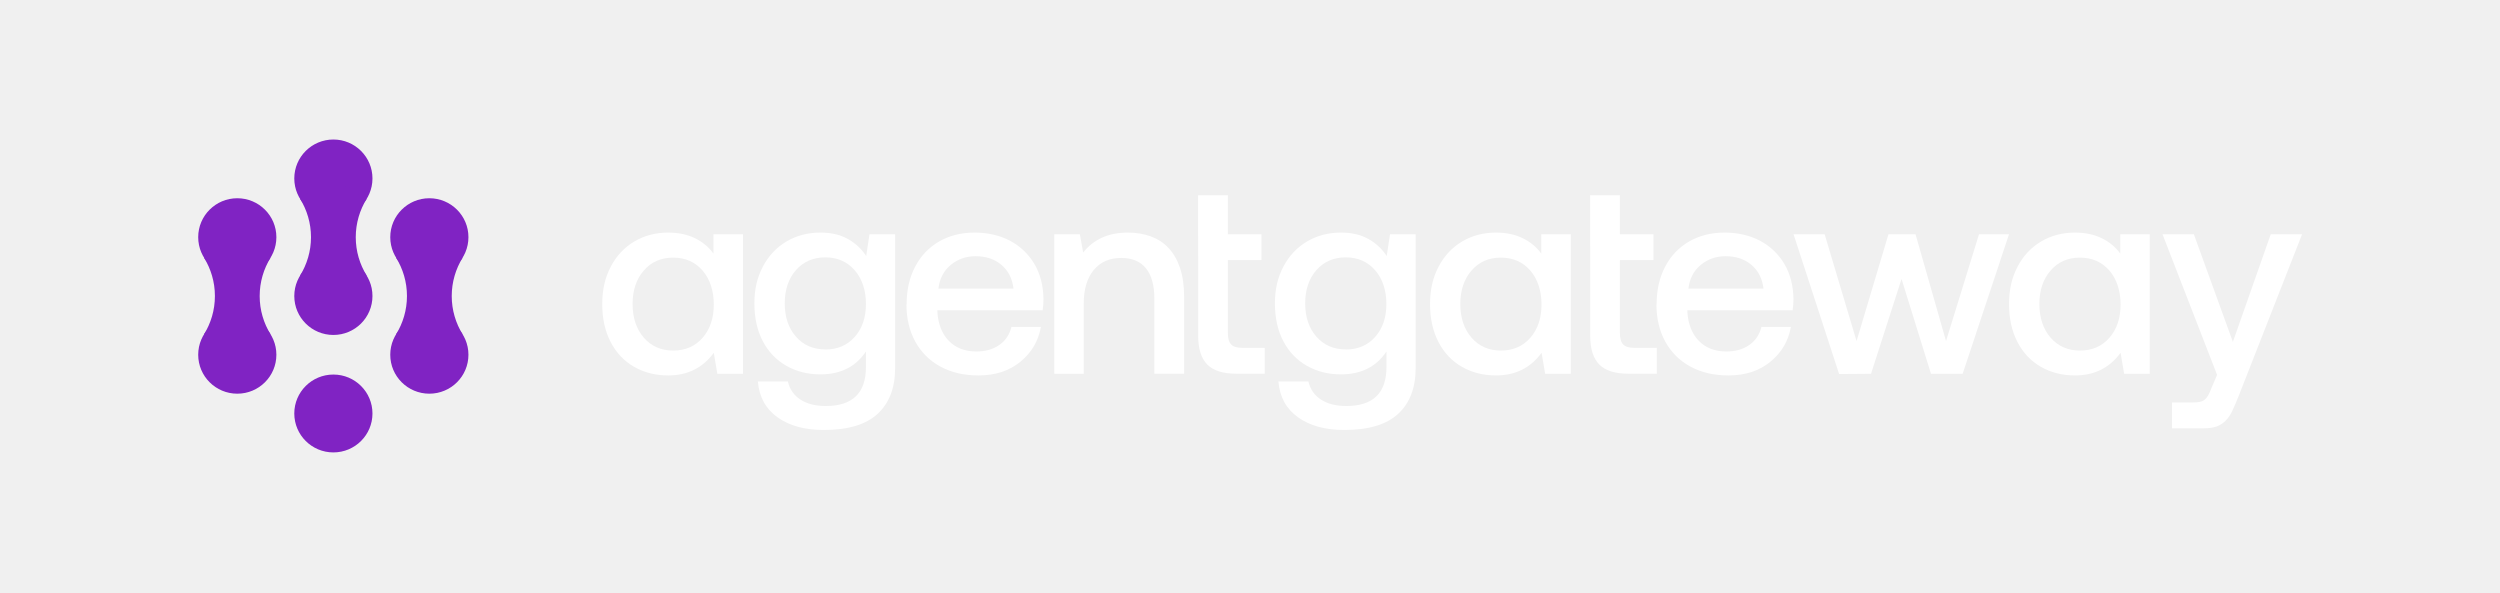
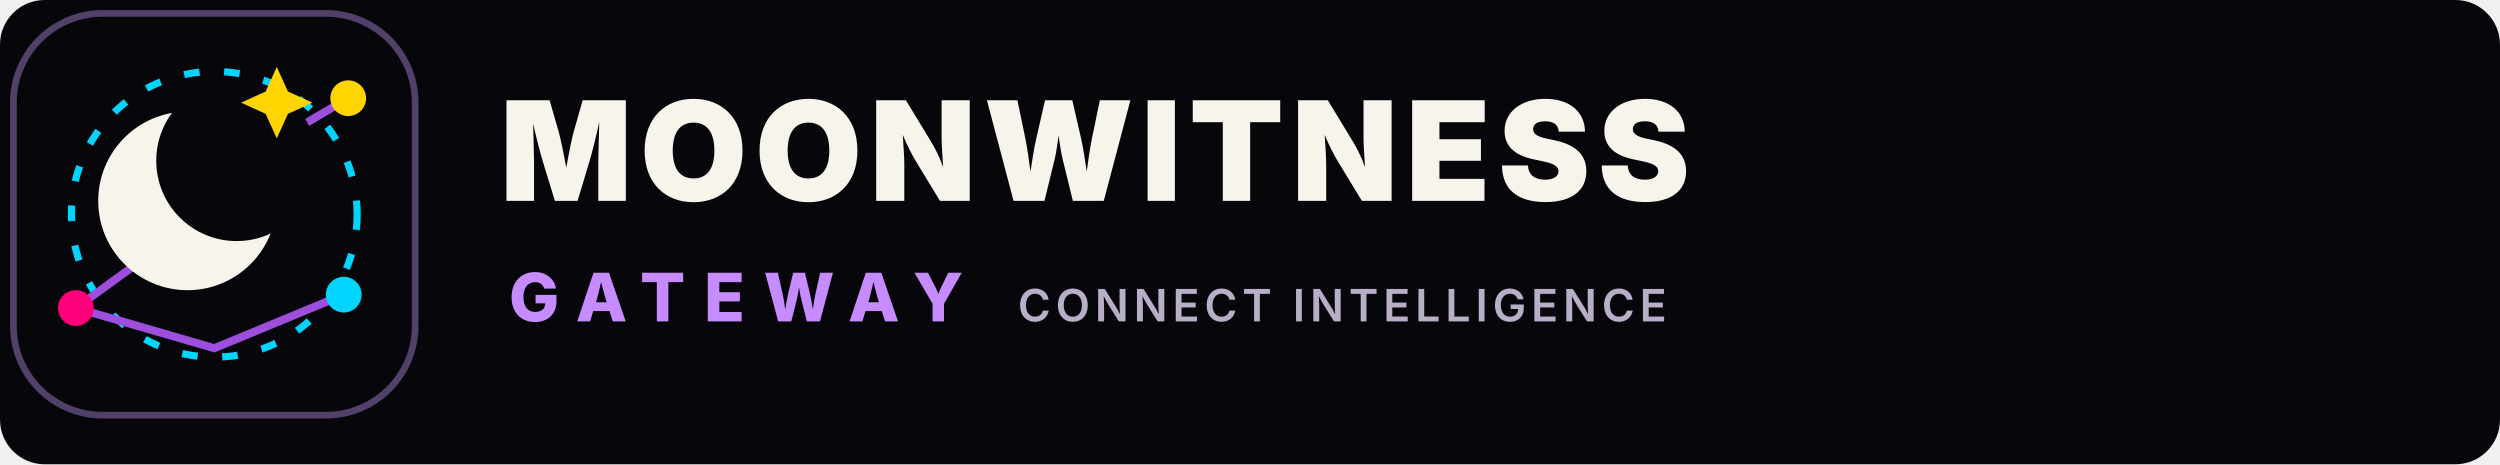
- <svg xmlns="http://www.w3.org/2000/svg" width="4496" height="1065" viewBox="0 0 4496 1065" fill="none">
-   <path d="M599.547 390.952C638.371 390.952 669.844 359.601 669.844 320.929C669.844 282.256 638.371 250.906 599.547 250.906C560.723 250.906 529.25 282.256 529.25 320.929C529.25 359.601 560.723 390.952 599.547 390.952Z" fill="#8023C3" />
-   <path d="M599.547 602.389C638.371 602.389 669.844 571.039 669.844 532.366C669.844 493.694 638.371 462.344 599.547 462.344C560.723 462.344 529.25 493.694 529.25 532.366C529.25 571.039 560.723 602.389 599.547 602.389Z" fill="#8023C3" />
-   <path d="M639.796 426.551C639.796 401.319 647.062 377.652 659.432 357.506L599.542 320.734L539.652 357.506C552.023 377.652 559.288 401.124 559.288 426.551C559.288 451.978 552.023 475.449 539.652 495.595L599.542 532.367L659.432 495.595C647.062 475.449 639.796 451.978 639.796 426.551Z" fill="#8023C3" />
-   <path d="M772.141 496.573C810.965 496.573 842.438 465.222 842.438 426.55C842.438 387.878 810.965 356.527 772.141 356.527C733.317 356.527 701.844 387.878 701.844 426.55C701.844 465.222 733.317 496.573 772.141 496.573Z" fill="#8023C3" />
-   <path d="M772.141 708.01C810.965 708.01 842.438 676.66 842.438 637.988C842.438 599.315 810.965 567.965 772.141 567.965C733.317 567.965 701.844 599.315 701.844 637.988C701.844 676.66 733.317 708.01 772.141 708.01Z" fill="#8023C3" />
-   <path d="M812.39 532.367C812.39 507.136 819.655 483.469 832.026 463.322L772.136 426.551L712.246 463.322C724.617 483.469 731.882 506.94 731.882 532.367C731.882 557.794 724.617 581.266 712.246 601.412L772.136 638.184L832.026 601.412C819.655 581.266 812.39 557.794 812.39 532.367Z" fill="#8023C3" />
-   <path d="M426.746 496.573C465.57 496.573 497.043 465.222 497.043 426.55C497.043 387.878 465.57 356.527 426.746 356.527C387.922 356.527 356.449 387.878 356.449 426.55C356.449 465.222 387.922 496.573 426.746 496.573Z" fill="#8023C3" />
-   <path d="M426.746 708.008C465.57 708.008 497.043 676.658 497.043 637.986C497.043 599.313 465.57 567.963 426.746 567.963C387.922 567.963 356.449 599.313 356.449 637.986C356.449 676.658 387.922 708.008 426.746 708.008Z" fill="#8023C3" />
-   <path d="M466.996 532.365C466.996 507.134 474.261 483.467 486.632 463.321L426.742 426.549L366.852 463.321C379.222 483.467 386.488 506.938 386.488 532.365C386.488 557.792 379.222 581.264 366.852 601.41L426.742 638.182L486.632 601.41C474.261 581.264 466.996 557.792 466.996 532.365Z" fill="#8023C3" />
-   <path d="M599.547 813.631C638.371 813.631 669.844 782.281 669.844 743.609C669.844 704.936 638.371 673.586 599.547 673.586C560.723 673.586 529.25 704.936 529.25 743.609C529.25 782.281 560.723 813.631 599.547 813.631Z" fill="#8023C3" />
-   <path d="M1336.17 421.251V672.222H1290.07L1283.67 634.48C1263.75 661.672 1236.38 675.194 1201.74 675.194C1178.83 675.194 1158.46 669.993 1140.47 659.741C1122.47 649.488 1108.35 634.629 1098.23 615.163C1088.12 595.698 1083.07 572.963 1083.07 546.811C1083.07 520.659 1088.27 498.816 1098.53 479.35C1108.79 459.885 1122.92 444.877 1140.91 434.179C1158.91 423.629 1179.13 418.279 1201.74 418.279C1220.03 418.279 1236.09 421.697 1249.77 428.384C1263.45 435.07 1274.6 444.283 1283.08 456.022V421.251H1336.02H1336.17ZM1210.66 630.468C1232.52 630.468 1250.21 622.741 1263.6 607.436C1276.98 592.131 1283.67 572.072 1283.67 547.703C1283.67 523.334 1276.98 502.234 1263.6 486.631C1250.21 471.178 1232.52 463.303 1210.66 463.303C1188.8 463.303 1171.1 471.029 1157.72 486.631C1144.33 502.085 1137.64 522.145 1137.64 546.662C1137.64 571.18 1144.33 591.686 1157.72 607.139C1171.1 622.593 1188.8 630.468 1210.66 630.468Z" fill="white" />
-   <path d="M2824.89 421.251V672.222H2778.79L2772.4 634.48C2752.47 661.672 2725.11 675.194 2690.46 675.194C2667.56 675.194 2647.18 669.993 2629.19 659.741C2611.2 649.488 2597.07 634.629 2586.96 615.163C2576.85 595.698 2571.79 572.963 2571.79 546.811C2571.79 520.659 2576.99 498.816 2587.25 479.35C2597.52 459.885 2611.64 444.877 2629.64 434.179C2647.63 423.629 2667.85 418.279 2690.46 418.279C2708.75 418.279 2724.81 421.697 2738.49 428.384C2752.17 435.07 2763.33 444.283 2771.8 456.022V421.251H2824.74H2824.89ZM2699.23 630.468C2721.09 630.468 2738.79 622.741 2752.17 607.436C2765.56 592.131 2772.25 572.072 2772.25 547.703C2772.25 523.334 2765.56 502.234 2752.17 486.631C2738.79 471.178 2721.09 463.303 2699.23 463.303C2677.37 463.303 2659.68 471.029 2646.29 486.631C2632.91 502.085 2626.22 522.145 2626.22 546.662C2626.22 571.18 2632.91 591.686 2646.29 607.139C2659.68 622.593 2677.37 630.468 2699.23 630.468Z" fill="white" />
-   <path d="M3866.14 421.251V672.222H3820.05L3813.65 634.48C3793.72 661.672 3766.36 675.194 3731.71 675.194C3708.81 675.194 3688.44 669.993 3670.44 659.741C3652.45 649.488 3638.32 634.629 3628.21 615.163C3618.1 595.698 3613.04 572.963 3613.04 546.811C3613.04 520.659 3618.25 498.816 3628.51 479.35C3638.77 459.885 3652.9 444.877 3670.89 434.179C3688.88 423.629 3709.11 418.279 3731.71 418.279C3750 418.279 3766.06 421.697 3779.75 428.384C3793.43 435.07 3804.58 444.283 3813.06 456.022V421.251H3866H3866.14ZM3740.63 630.468C3762.49 630.468 3780.19 622.741 3793.58 607.436C3806.96 592.131 3813.65 572.072 3813.65 547.703C3813.65 523.334 3806.96 502.234 3793.58 486.631C3780.19 471.178 3762.49 463.303 3740.63 463.303C3718.77 463.303 3701.08 471.029 3687.69 486.631C3674.31 502.085 3667.62 522.145 3667.62 546.662C3667.62 571.18 3674.31 591.686 3687.69 607.139C3701.08 622.593 3718.77 630.468 3740.63 630.468Z" fill="white" />
-   <path d="M1609.79 421.251V661.969C1609.79 697.334 1599.38 724.675 1578.42 744.141C1557.45 763.606 1525.18 773.264 1481.31 773.264C1447.25 773.264 1419.6 765.686 1398.33 750.53C1377.06 735.374 1365.32 713.828 1362.94 686.041H1416.92C1420.19 700.157 1427.77 711.005 1439.52 718.583C1451.27 726.31 1466.44 730.173 1485.18 730.173C1533.21 730.173 1557.3 706.844 1557.3 660.038V632.103C1539.01 659.592 1511.65 673.262 1475.36 673.262C1452.46 673.262 1432.09 668.062 1414.09 657.809C1396.1 647.556 1381.97 632.845 1371.86 613.677C1361.75 594.509 1356.69 571.923 1356.69 545.771C1356.69 519.619 1361.9 498.37 1372.16 479.053C1382.42 459.736 1396.55 444.877 1414.54 434.179C1432.53 423.629 1452.76 418.279 1475.36 418.279C1494.4 418.279 1510.75 421.994 1524.43 429.572C1538.12 437.15 1549.27 447.403 1557.75 460.479L1563.69 421.251H1609.79ZM1484.28 628.536C1506.14 628.536 1523.84 620.958 1537.22 605.802C1550.61 590.645 1557.3 570.883 1557.3 546.662C1557.3 522.442 1550.61 501.639 1537.22 486.186C1523.84 470.732 1506.14 462.857 1484.28 462.857C1462.42 462.857 1444.73 470.584 1431.34 485.888C1417.96 501.193 1411.27 521.253 1411.27 545.622C1411.27 569.991 1417.96 590.051 1431.34 605.356C1444.73 620.661 1462.42 628.388 1484.28 628.388V628.536Z" fill="white" />
-   <path d="M1630.46 547.257C1630.46 521.402 1635.67 498.816 1645.93 479.35C1656.19 459.885 1670.61 444.877 1689.05 434.179C1707.49 423.629 1728.76 418.279 1752.55 418.279C1776.34 418.279 1798.06 423.183 1816.5 432.99C1834.94 442.797 1849.51 456.765 1860.22 474.596C1870.77 492.575 1876.28 513.675 1876.57 537.895C1876.57 544.434 1876.13 551.12 1875.09 557.955H1685.78V560.927C1687.12 582.77 1693.96 600.155 1706.3 612.934C1718.79 625.713 1735.3 632.103 1755.82 632.103C1772.18 632.103 1785.86 628.239 1797.01 620.512C1808.17 612.786 1815.45 601.938 1819.02 587.971H1871.96C1867.35 613.529 1855.01 634.331 1834.94 650.676C1814.86 667.022 1789.73 675.194 1759.69 675.194C1733.52 675.194 1710.76 669.845 1691.28 659.295C1671.8 648.745 1656.78 633.737 1646.08 614.42C1635.52 595.103 1630.16 572.815 1630.16 547.257H1630.46ZM1822.74 519.173C1820.51 500.896 1813.22 486.631 1800.88 476.23C1788.69 465.977 1773.22 460.776 1754.48 460.776C1737.09 460.776 1722.21 466.126 1709.57 476.676C1696.93 487.226 1689.65 501.491 1687.71 519.024H1822.59L1822.74 519.173Z" fill="white" />
-   <path d="M1895.91 421.251H1942.01L1947.95 454.09C1966.99 430.167 1993.76 418.279 2028.41 418.279C2043.13 418.279 2056.66 420.508 2069.15 424.966C2081.49 429.424 2092.35 436.259 2101.27 445.769C2110.34 455.279 2117.18 467.315 2122.09 481.728C2127 496.141 2129.53 513.675 2129.53 533.884V672.074H2075.99V536.855C2075.99 513.081 2070.94 494.804 2060.82 482.471C2050.71 469.989 2035.84 463.897 2016.21 463.897C1995.24 463.897 1978.89 471.178 1966.84 485.74C1954.94 500.302 1949 520.362 1949 545.771V672.222H1896.05V421.251H1895.91Z" fill="white" />
-   <path d="M2154.66 421.25V351.115H2208.2V421.25H2268.57V467.76H2208.2V598.669C2208.2 608.476 2210.13 615.46 2214.14 619.472C2218.01 623.632 2224.7 625.564 2234.22 625.564H2274.52V672.073H2223.51C2199.57 672.073 2182.17 666.575 2171.32 655.728C2160.31 644.732 2154.81 627.496 2154.81 604.018V467.76" fill="white" />
-   <path d="M2859.69 421.25V351.115H2913.22V421.25H2973.6V467.76H2913.22V598.669C2913.22 608.476 2915.16 615.46 2919.17 619.472C2923.04 623.632 2929.73 625.564 2939.25 625.564H2979.55V672.073H2928.54C2904.6 672.073 2887.2 666.575 2876.34 655.728C2865.34 644.732 2859.84 627.496 2859.84 604.018V467.76" fill="white" />
-   <path d="M2545.91 421.251V661.969C2545.91 697.334 2535.5 724.675 2514.53 744.141C2493.57 763.606 2461.3 773.264 2417.43 773.264C2383.37 773.264 2355.71 765.686 2334.45 750.53C2313.18 735.374 2301.43 713.828 2299.05 686.041H2353.04C2356.31 700.157 2363.89 711.005 2375.64 718.583C2387.39 726.31 2402.56 730.173 2421.29 730.173C2469.33 730.173 2493.42 706.844 2493.42 660.038V632.103C2475.13 659.592 2447.76 673.262 2411.48 673.262C2388.58 673.262 2368.2 668.062 2350.21 657.809C2332.22 647.556 2318.09 632.845 2307.98 613.677C2297.86 594.509 2292.81 571.923 2292.81 545.771C2292.81 519.619 2298.01 498.37 2308.27 479.053C2318.54 459.736 2332.66 444.877 2350.66 434.179C2368.65 423.629 2388.87 418.279 2411.48 418.279C2430.51 418.279 2446.87 421.994 2460.55 429.572C2474.23 437.15 2485.39 447.403 2493.86 460.479L2499.81 421.251H2545.91ZM2420.25 628.536C2442.11 628.536 2459.81 620.958 2473.19 605.802C2486.58 590.645 2493.27 570.883 2493.27 546.662C2493.27 522.442 2486.58 501.639 2473.19 486.186C2459.81 470.732 2442.11 462.857 2420.25 462.857C2398.39 462.857 2380.7 470.584 2367.31 485.888C2353.93 501.193 2347.24 521.253 2347.24 545.622C2347.24 569.991 2353.93 590.051 2367.31 605.356C2380.7 620.661 2398.39 628.388 2420.25 628.388V628.536Z" fill="white" />
-   <path d="M2979.25 547.257C2979.25 521.402 2984.45 498.816 2994.71 479.35C3004.97 459.885 3019.4 444.877 3037.84 434.179C3056.28 423.629 3077.54 418.279 3101.34 418.279C3125.13 418.279 3146.84 423.183 3165.28 432.99C3183.72 442.797 3198.29 456.765 3209 474.596C3219.56 492.575 3225.06 513.675 3225.36 537.895C3225.36 544.434 3224.91 551.12 3223.87 557.955H3034.57V560.927C3035.9 582.77 3042.75 600.155 3055.09 612.934C3067.58 625.713 3084.09 632.103 3104.61 632.103C3120.97 632.103 3134.65 628.239 3145.8 620.512C3156.95 612.786 3164.24 601.938 3167.81 587.971H3220.75C3216.14 613.529 3203.8 634.331 3183.72 650.676C3163.65 667.022 3138.51 675.194 3108.47 675.194C3082.3 675.194 3059.55 669.845 3040.07 659.295C3020.59 648.745 3005.57 633.737 2994.86 614.42C2984.3 595.103 2978.95 572.815 2978.95 547.257H2979.25ZM3171.53 519.173C3169.3 500.896 3162.01 486.631 3149.67 476.23C3137.47 465.977 3122.01 460.776 3103.27 460.776C3085.87 460.776 3071 466.126 3058.36 476.676C3045.72 487.226 3038.43 501.491 3036.5 519.024H3171.38L3171.53 519.173Z" fill="white" />
-   <path d="M3225.51 421.25H3281.43L3338.83 613.379L3396.23 421.25H3444.86L3499.73 613.379L3559.06 421.25H3613.05L3529.62 672.221H3472.67L3419.72 501.638L3364.85 672.221L3307.45 672.667L3225.51 421.25Z" fill="white" />
-   <path d="M3945.41 421.25L4015.6 614.865L4083.71 421.25H4140.07L4026.3 711.449C4021.99 722.297 4018.13 731.361 4014.56 738.939C4010.99 746.517 4006.82 752.461 4002.07 757.067C3997.31 761.673 3991.95 764.942 3985.86 767.171C3979.76 769.251 3972.17 770.292 3963.1 770.292H3906.15V723.782H3943.47C3948.38 723.782 3952.55 723.485 3955.97 722.742C3959.39 722.148 3962.21 720.811 3964.59 719.027C3966.82 717.244 3969.05 714.718 3970.99 711.449C3972.92 708.18 3974.85 703.723 3976.93 698.225L3987.19 674.153L3889.05 421.25H3945.41Z" fill="white" />
+ <svg xmlns="http://www.w3.org/2000/svg" width="560" height="104" viewBox="0 0 560 104">
+   <rect width="560" height="104" rx="10" fill="#07060b" />
+   <g>
+     <rect x="3" y="3" width="90" height="90" rx="20" fill="#07060b" stroke="#514068" stroke-width="1.5" />
+     <circle cx="48" cy="48" r="32" fill="none" stroke="#00D4FF" stroke-width="1.6" stroke-dasharray="3.5 5.5" />
+     <path d="M17 69L39 53L61 32L78 22M17 69L48 78L77 66" fill="none" stroke="#9D4EDD" stroke-width="1.8" />
+     <circle cx="42" cy="45" r="20" fill="#F7F4EC" />
+     <circle cx="53" cy="36" r="18" fill="#07060b" />
+     <circle cx="17" cy="69" r="4" fill="#FF007A" />
+     <circle cx="78" cy="22" r="4" fill="#FFD400" />
+     <circle cx="77" cy="66" r="4" fill="#00D4FF" />
+     <path d="M62 15l2.5 5.5 5.5 2.5-5.5 2.5-2.5 5.5-2.5-5.5-5.5-2.5 5.5-2.5z" fill="#FFD400" />
+   </g>
+   <text x="112" y="45" fill="#F7F4EC" font-family="Inter,Arial,sans-serif" font-size="31" font-weight="850" letter-spacing="1.7">MOONWITNESS</text>
+   <text x="114" y="72" fill="#C58BFF" font-family="Inter,Arial,sans-serif" font-size="15" font-weight="800" letter-spacing="4.2">GATEWAY</text>
+   <text x="228" y="72" fill="#B8AEC8" font-family="Inter,Arial,sans-serif" font-size="10" font-weight="600" letter-spacing="1.1">CONNECT INTELLIGENCE</text>
</svg>
